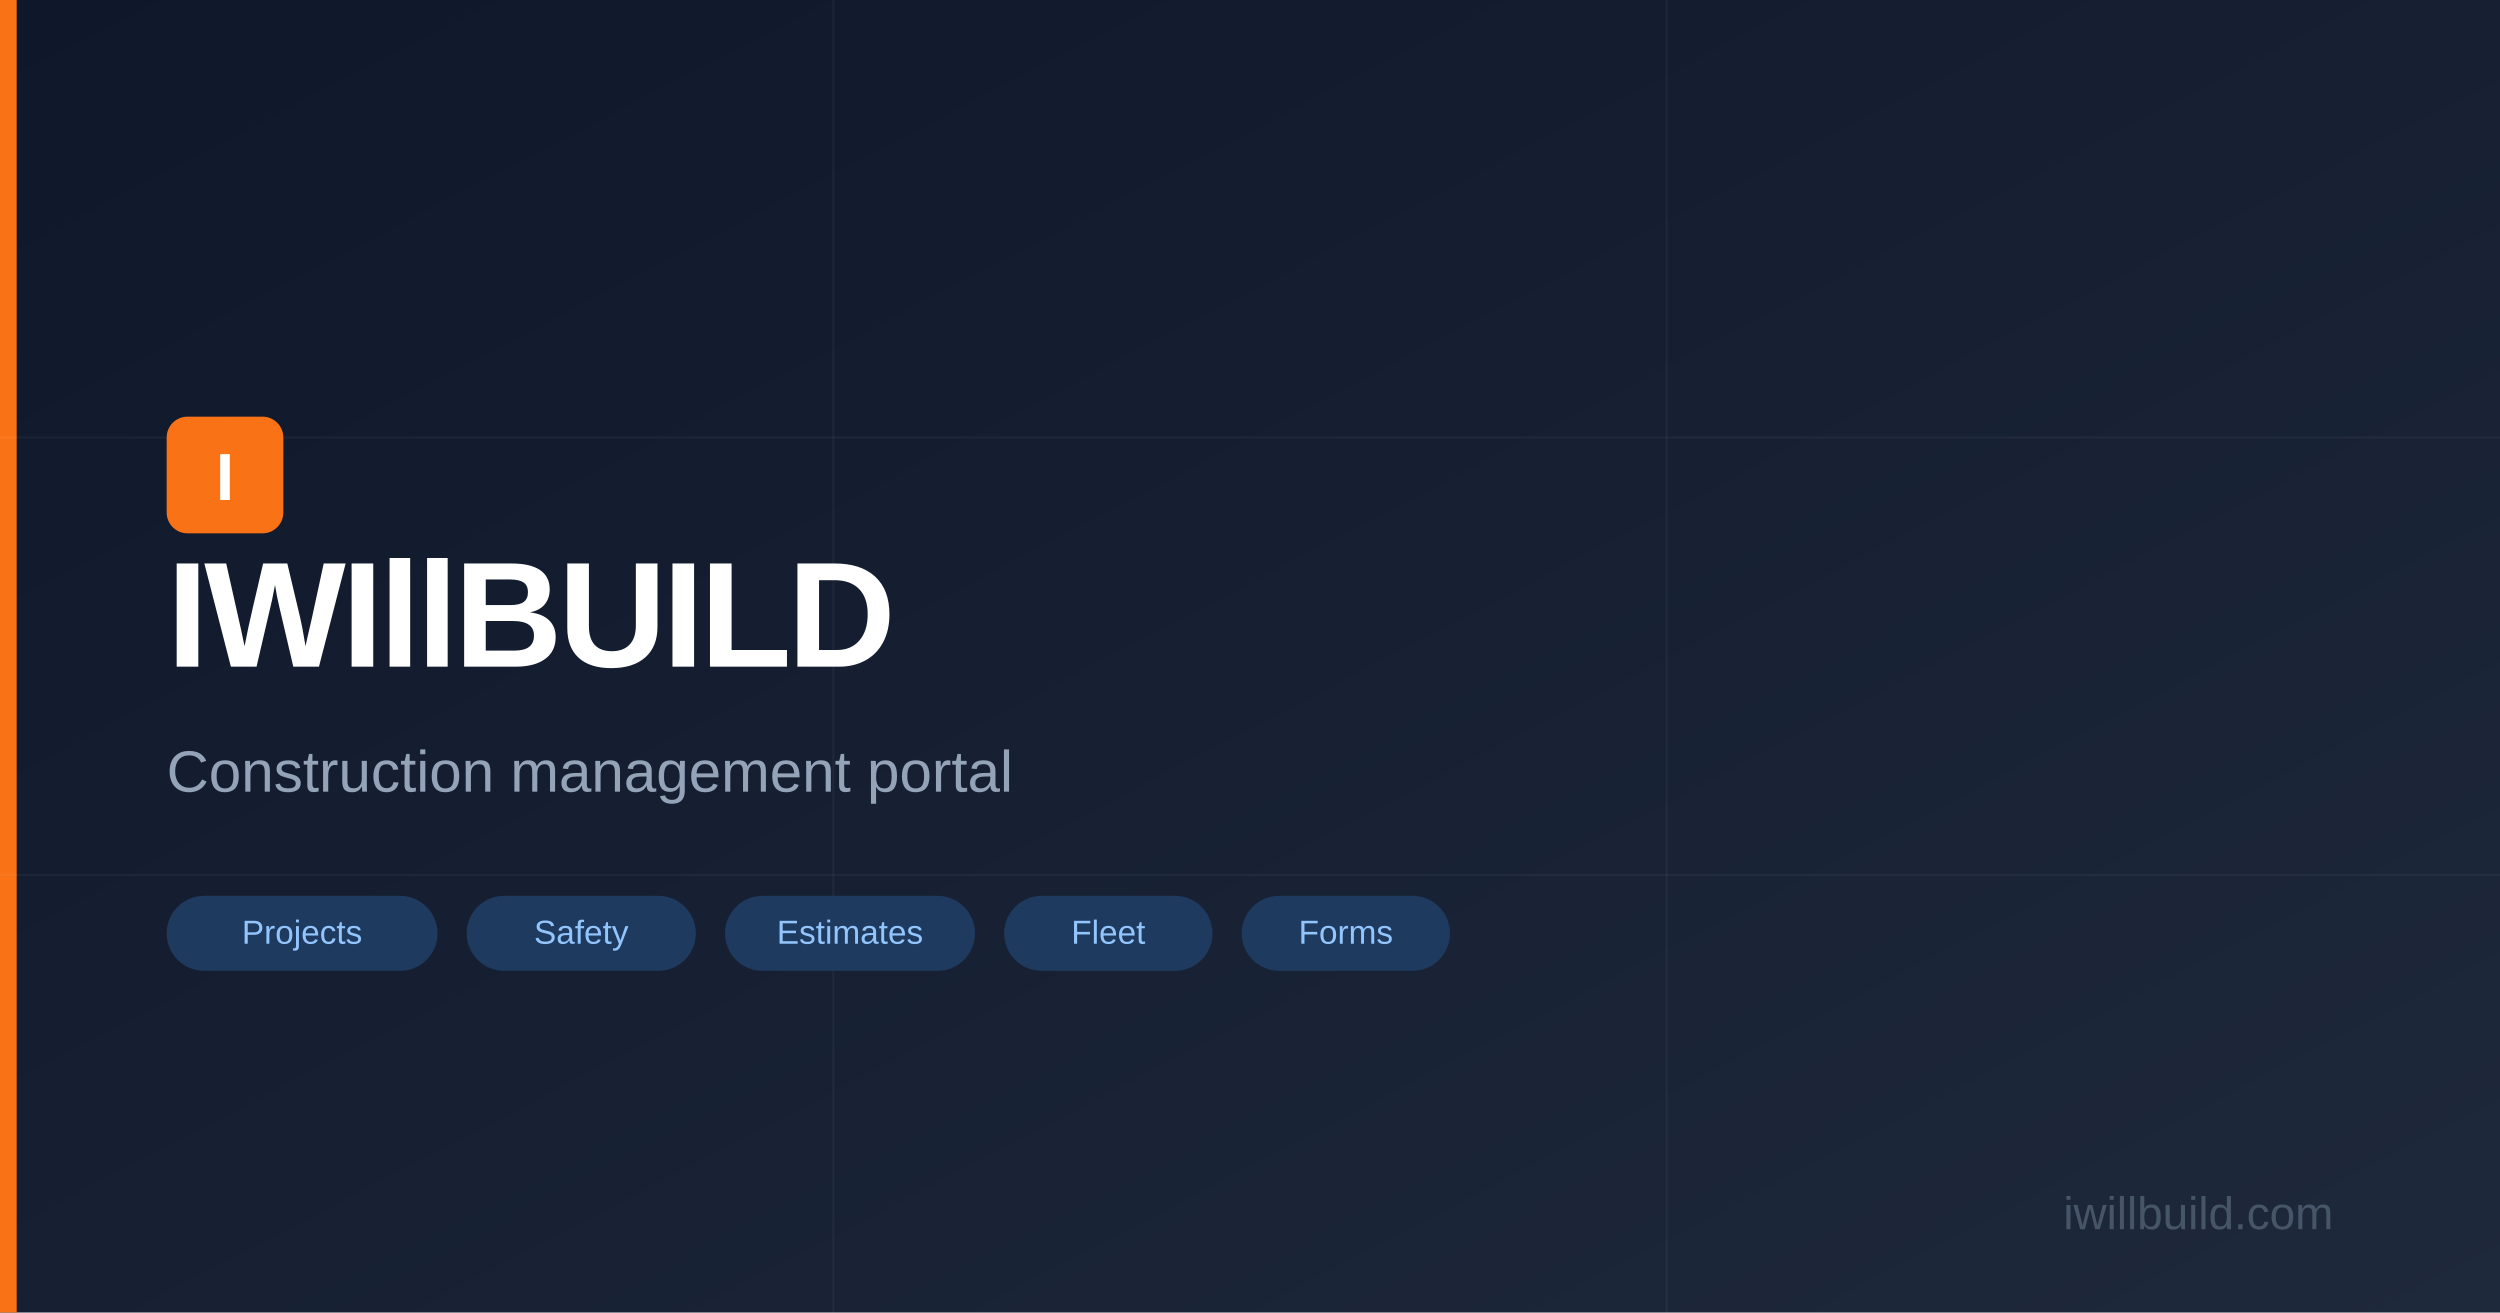
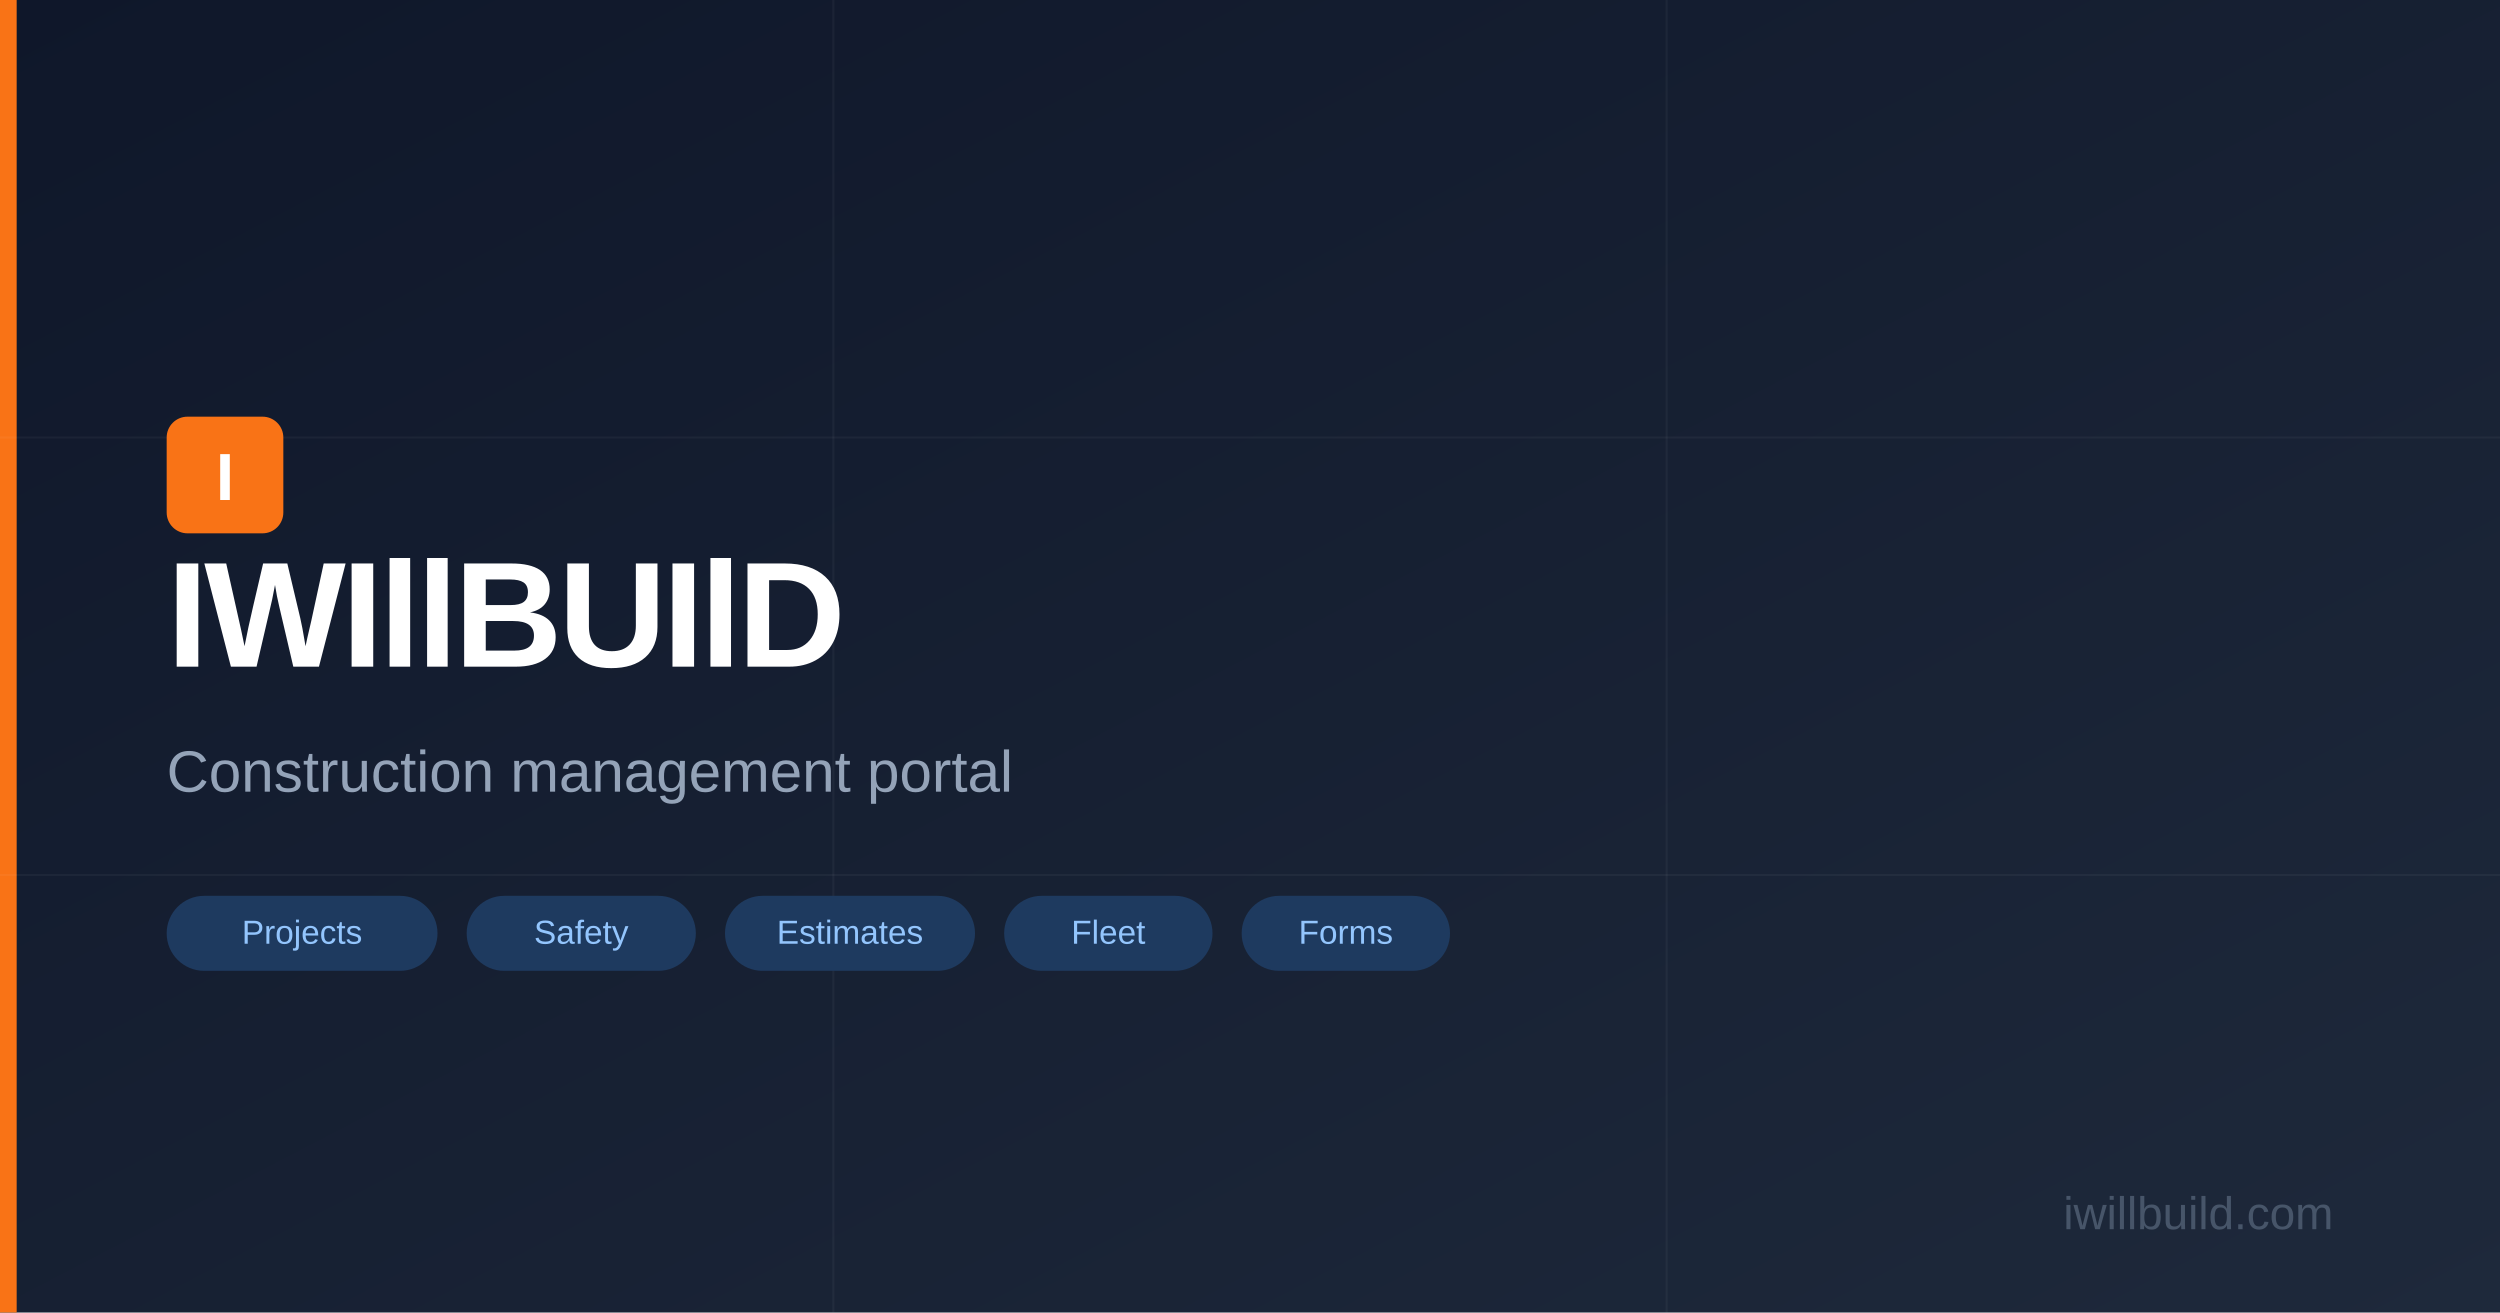
<svg xmlns="http://www.w3.org/2000/svg" width="1200" height="630" viewBox="0 0 1200 630">
  <defs>
    <linearGradient id="bg" x1="0%" y1="0%" x2="100%" y2="100%">
      <stop offset="0%" style="stop-color:#0f172a;stop-opacity:1" />
      <stop offset="100%" style="stop-color:#1e293b;stop-opacity:1" />
    </linearGradient>
  </defs>
  <rect width="1200" height="630" fill="url(#bg)" />
  <rect x="0" y="0" width="8" height="630" fill="#f97316" />
  <line x1="0" y1="210" x2="1200" y2="210" stroke="#ffffff" stroke-opacity="0.04" stroke-width="1" />
  <line x1="0" y1="420" x2="1200" y2="420" stroke="#ffffff" stroke-opacity="0.04" stroke-width="1" />
  <line x1="400" y1="0" x2="400" y2="630" stroke="#ffffff" stroke-opacity="0.04" stroke-width="1" />
  <line x1="800" y1="0" x2="800" y2="630" stroke="#ffffff" stroke-opacity="0.04" stroke-width="1" />
  <rect x="80" y="200" width="56" height="56" rx="10" fill="#f97316" />
  <text x="108" y="240" font-family="Arial, sans-serif" font-size="32" font-weight="900" fill="#ffffff" text-anchor="middle">I</text>
-   <text x="80" y="320" font-family="Arial, sans-serif" font-size="72" font-weight="900" fill="#ffffff" letter-spacing="-2">IWIllBUILD</text>
+   <text x="80" y="320" font-family="Arial, sans-serif" font-size="72" font-weight="900" fill="#ffffff" letter-spacing="-2">IWIllBUIlD</text>
  <text x="80" y="380" font-family="Arial, sans-serif" font-size="28" font-weight="400" fill="#94a3b8">Construction management portal</text>
  <rect x="80" y="430" width="130" height="36" rx="18" fill="#1e3a5f" />
  <text x="145" y="453" font-family="Arial, sans-serif" font-size="16" fill="#93c5fd" text-anchor="middle">Projects</text>
  <rect x="224" y="430" width="110" height="36" rx="18" fill="#1e3a5f" />
  <text x="279" y="453" font-family="Arial, sans-serif" font-size="16" fill="#93c5fd" text-anchor="middle">Safety</text>
  <rect x="348" y="430" width="120" height="36" rx="18" fill="#1e3a5f" />
  <text x="408" y="453" font-family="Arial, sans-serif" font-size="16" fill="#93c5fd" text-anchor="middle">Estimates</text>
  <rect x="482" y="430" width="100" height="36" rx="18" fill="#1e3a5f" />
  <text x="532" y="453" font-family="Arial, sans-serif" font-size="16" fill="#93c5fd" text-anchor="middle">Fleet</text>
  <rect x="596" y="430" width="100" height="36" rx="18" fill="#1e3a5f" />
  <text x="646" y="453" font-family="Arial, sans-serif" font-size="16" fill="#93c5fd" text-anchor="middle">Forms</text>
  <text x="1120" y="590" font-family="Arial, sans-serif" font-size="22" fill="#475569" text-anchor="end">iwillbuild.com</text>
</svg>
